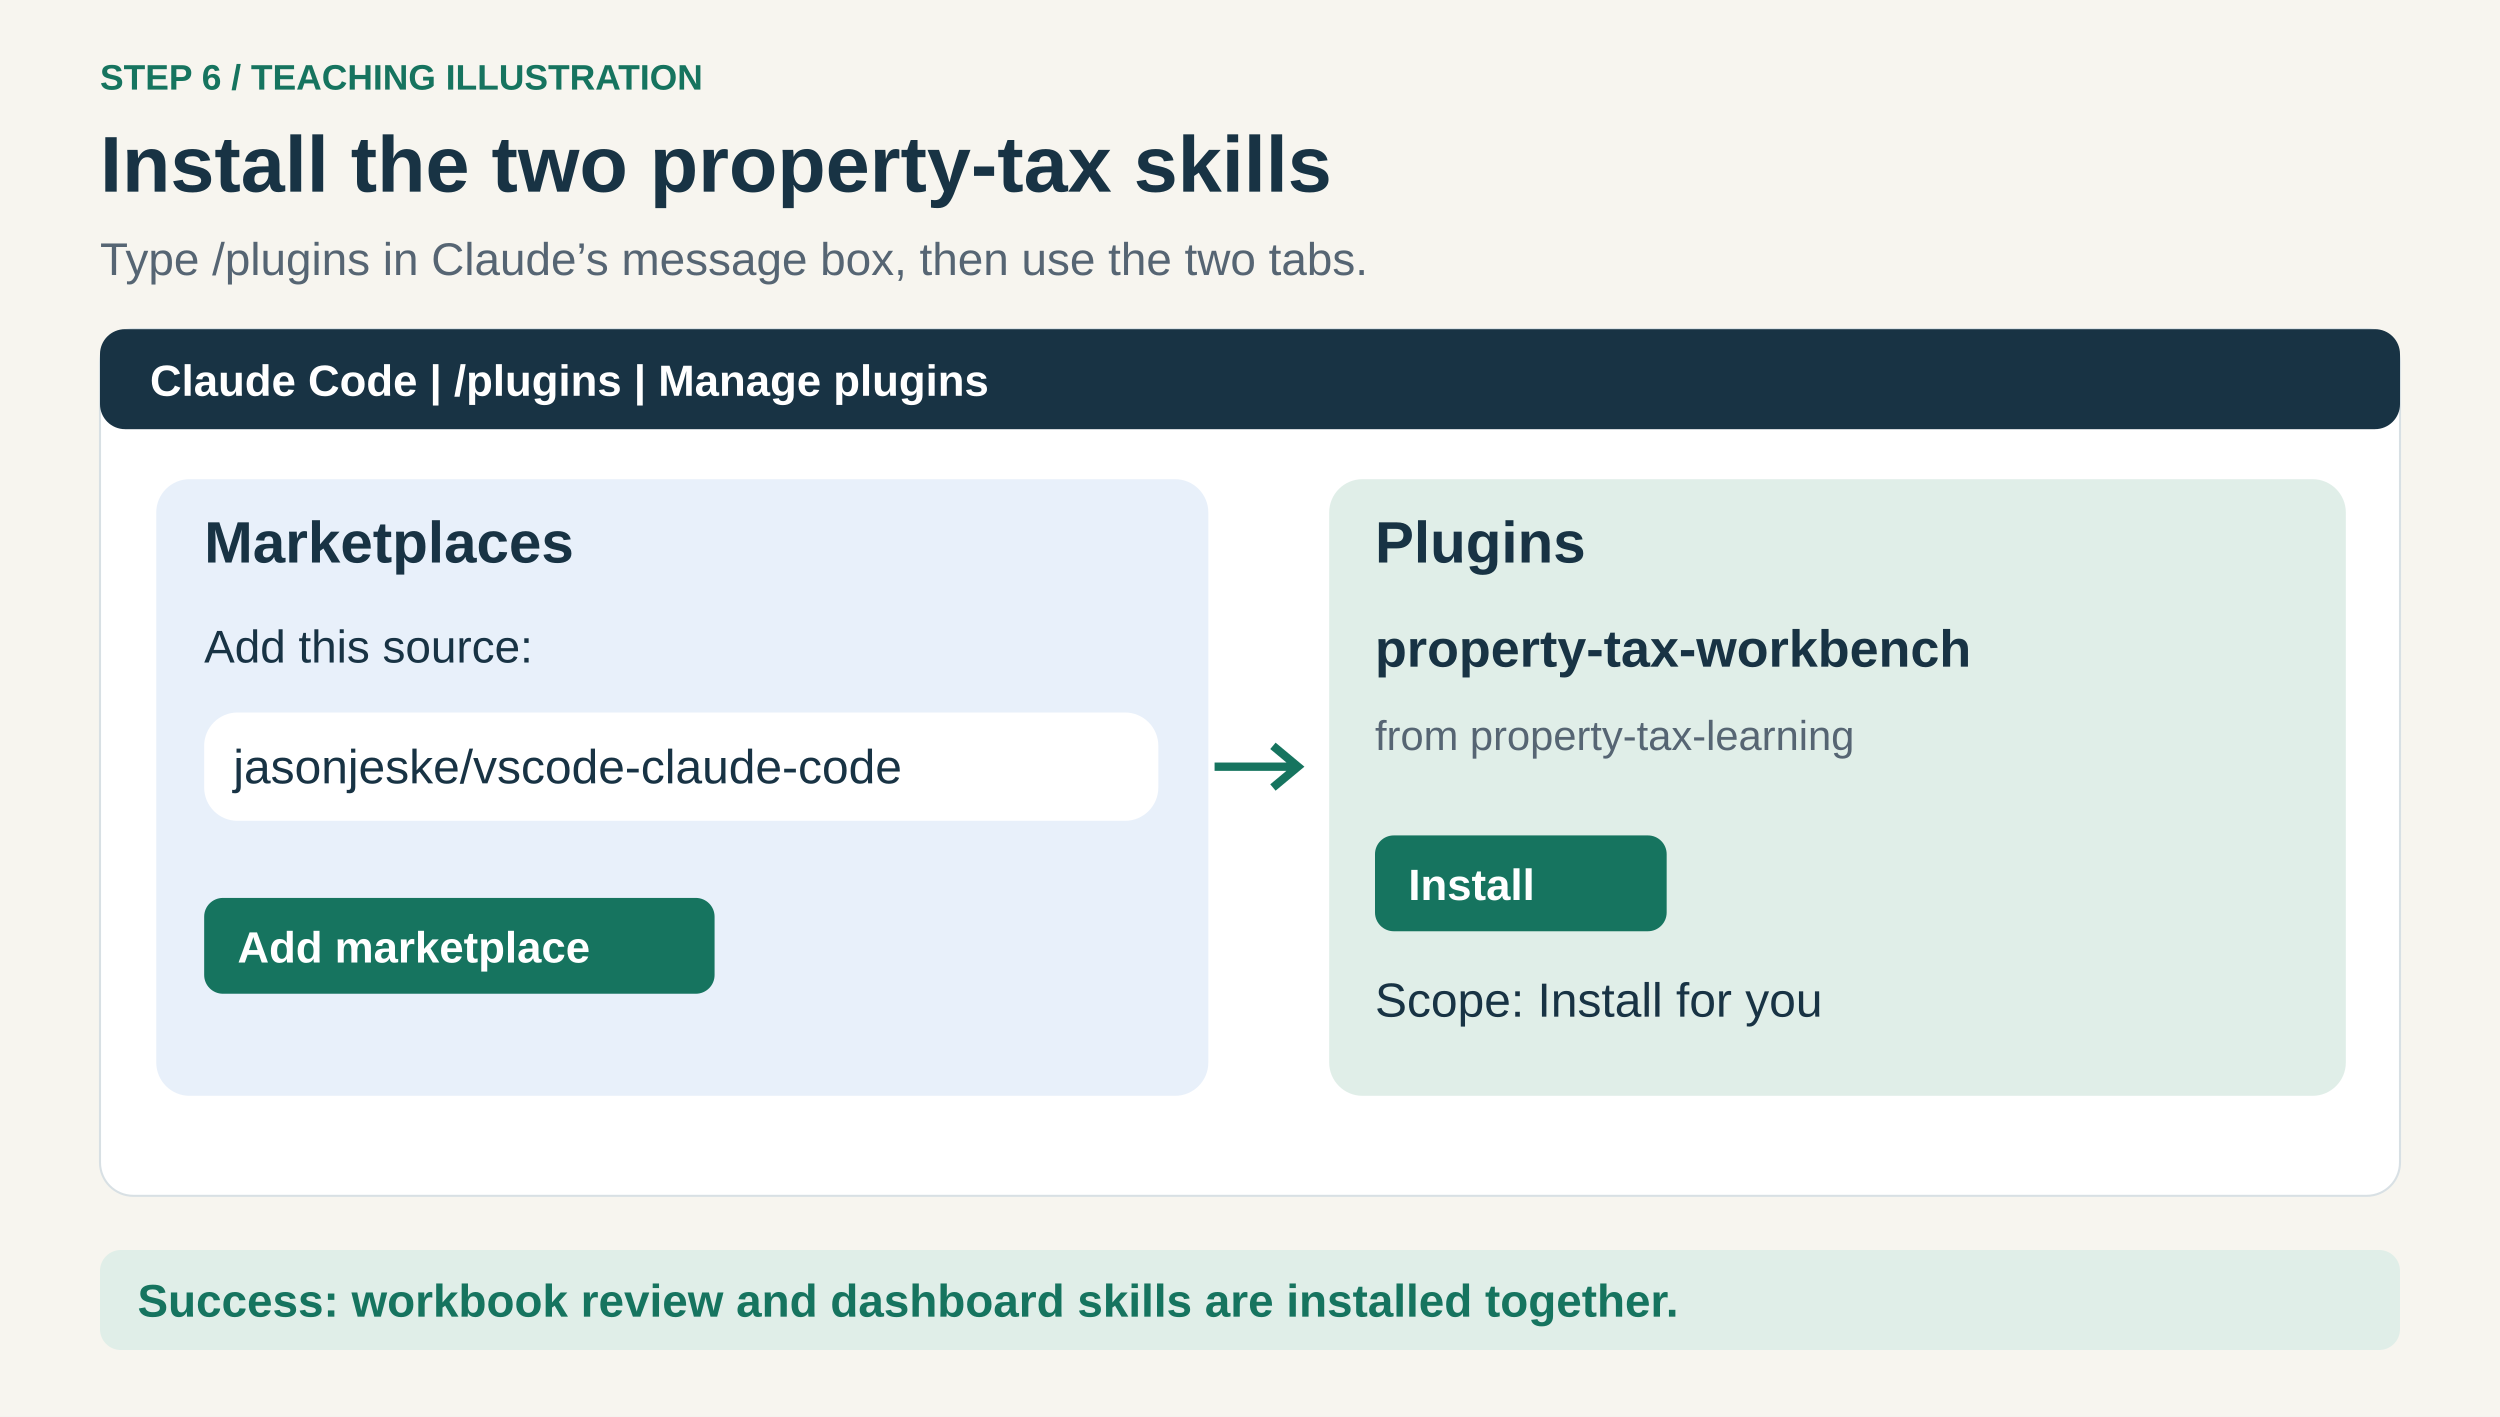
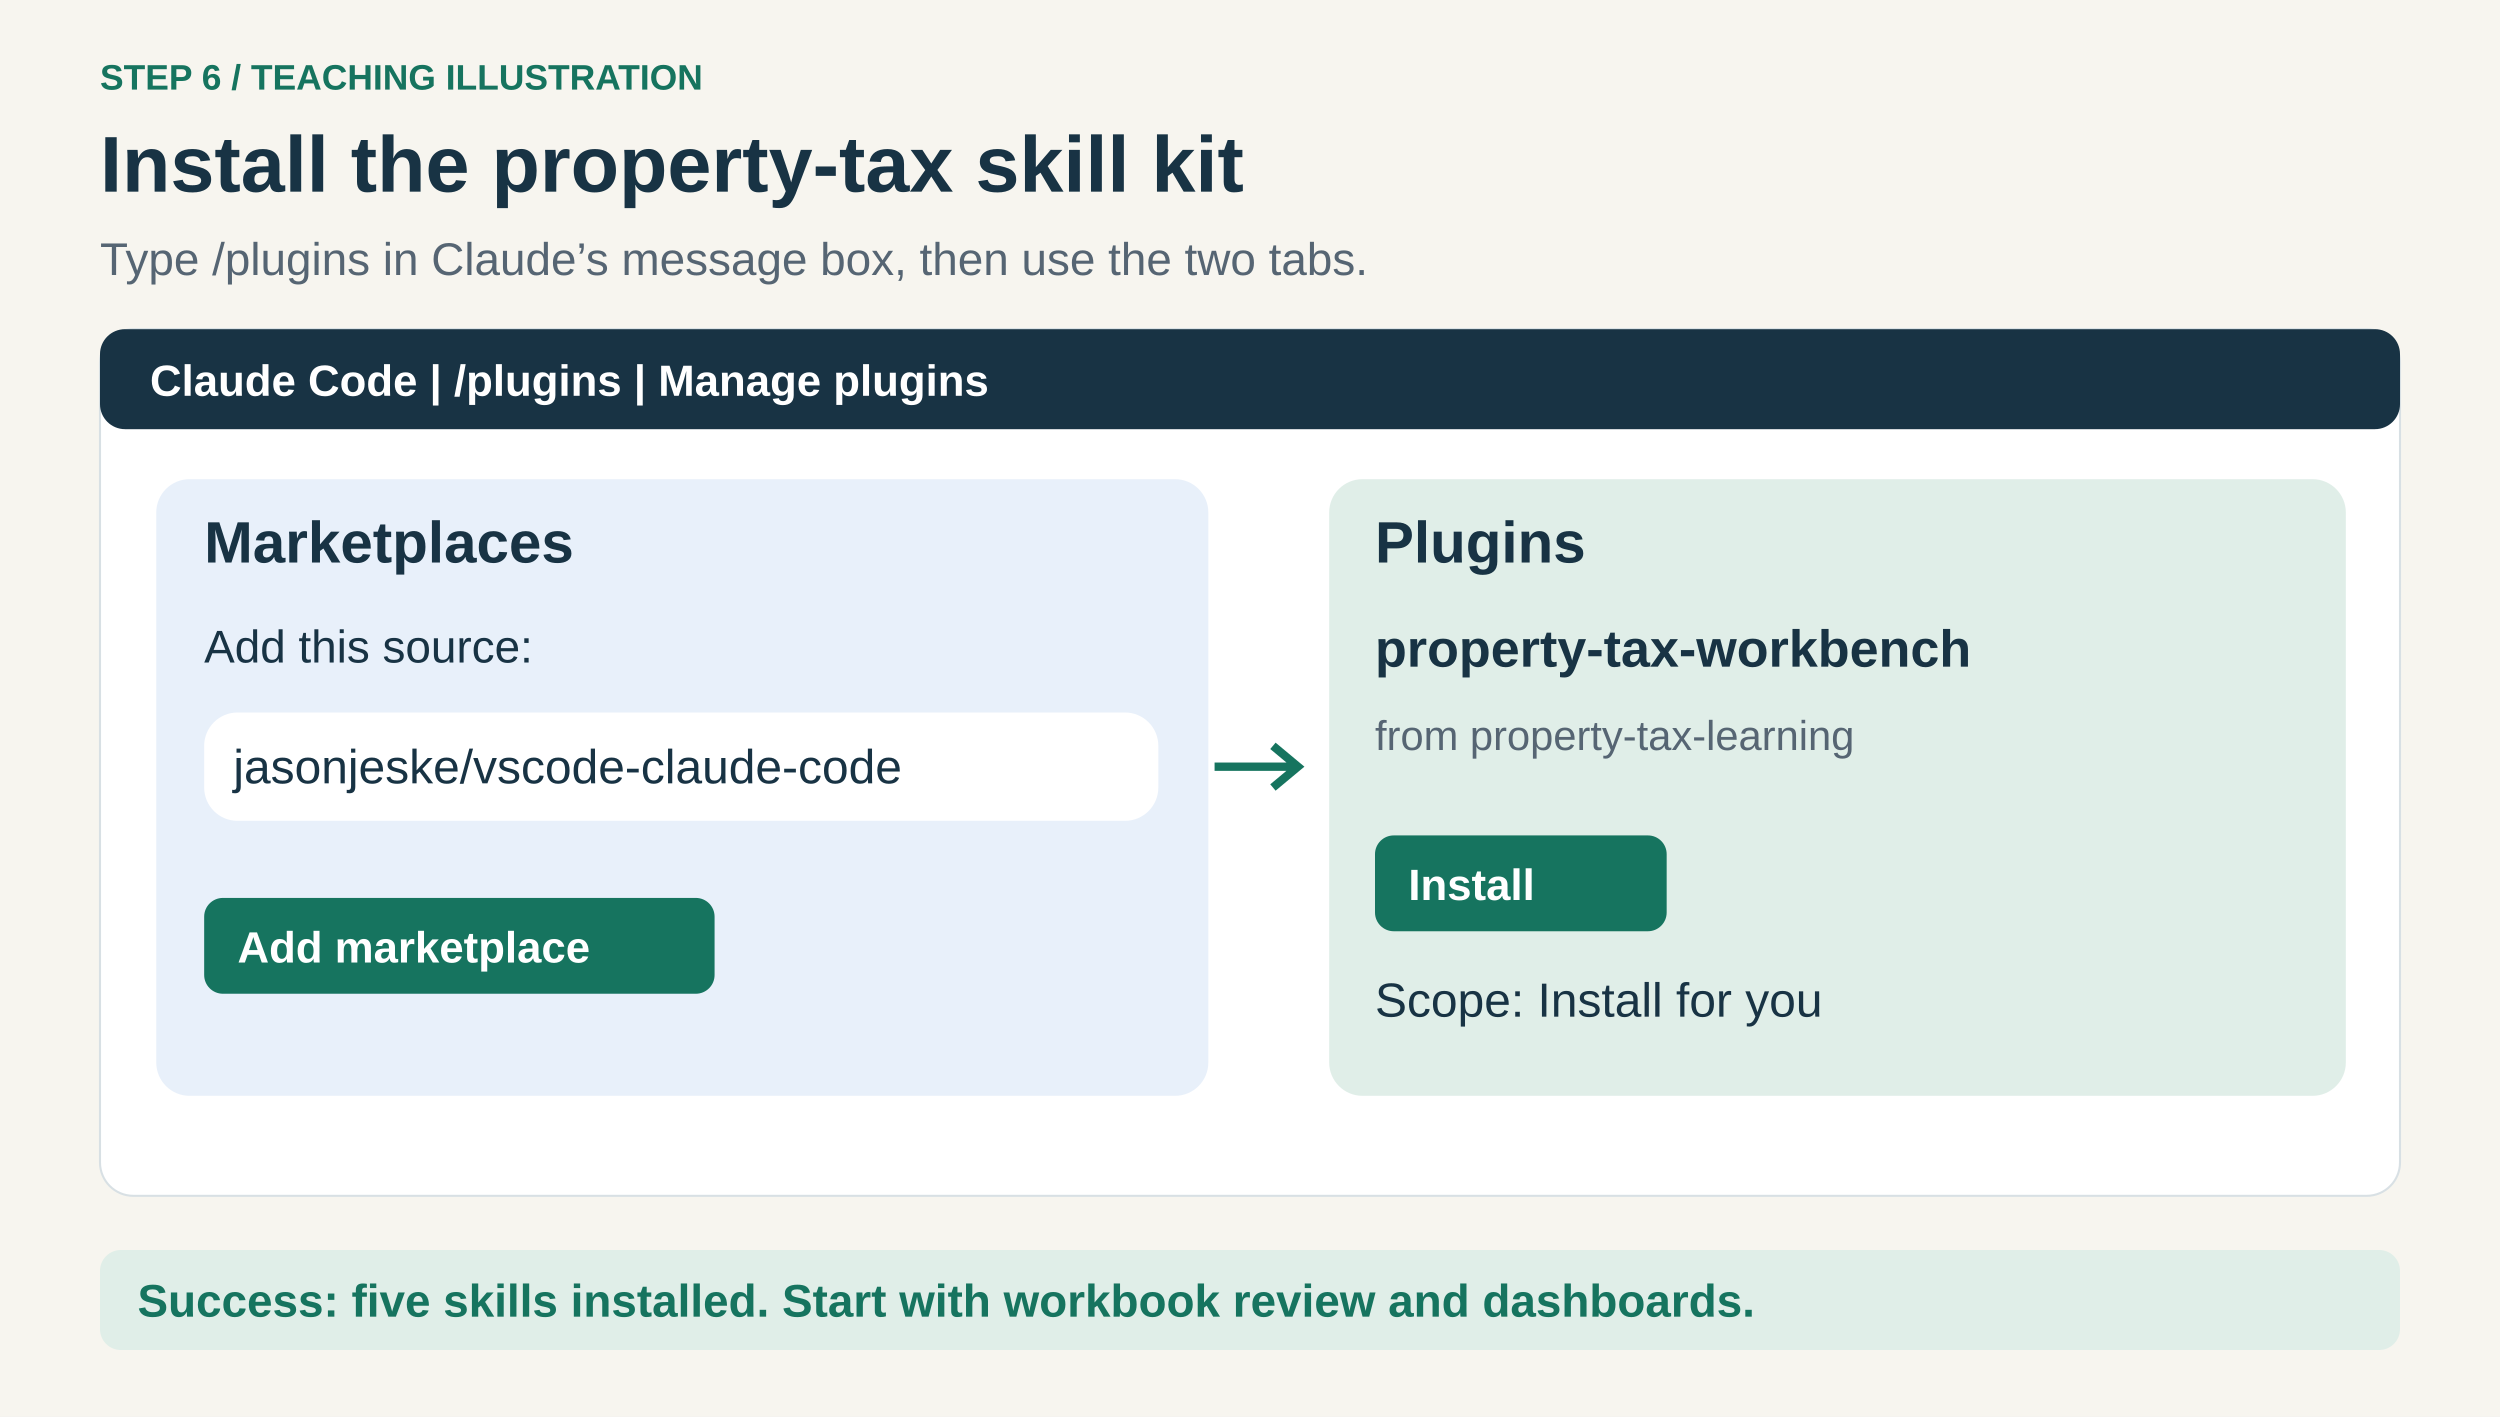
<svg xmlns="http://www.w3.org/2000/svg" width="1200" height="680" viewBox="0 0 1200 680" role="img" aria-labelledby="title desc">
  <g font-family="Segoe UI, Arial, sans-serif">
    <rect x="0" y="0" width="1200" height="680" rx="0" fill="#f7f5ef" stroke="none" />
    <text x="48" y="43" font-size="17" font-weight="700" fill="#16745f">STEP 6  /  TEACHING ILLUSTRATION</text>
-     <text x="48" y="92" font-size="38" font-weight="700" fill="#183344">Install the two property-tax skills</text>
+     <text x="48" y="92" font-size="38" font-weight="700" fill="#183344">Install the property-tax skill kit</text>
    <text x="48" y="132" font-size="22" font-weight="400" fill="#566573">Type /plugins in Claude’s message box, then use the two tabs.</text>
    <rect x="48" y="158" width="1104" height="416" rx="16" fill="white" stroke="#d8e0e4" />
    <rect x="48" y="158" width="1104" height="48" rx="12" fill="#183344" stroke="none" />
    <text x="72" y="190" font-size="21" font-weight="600" fill="white">Claude Code | /plugins | Manage plugins</text>
    <rect x="75" y="230" width="505" height="296" rx="16" fill="#e8f0fa" stroke="none" />
    <text x="98" y="270" font-size="28" font-weight="700" fill="#183344">Marketplaces</text>
    <text x="98" y="318" font-size="22" font-weight="400" fill="#183344">Add this source:</text>
    <rect x="98" y="342" width="458" height="52" rx="16" fill="white" stroke="none" />
    <text x="112" y="376" font-size="23" font-weight="400" fill="#183344">jasonjeske/vscode-claude-code</text>
    <rect x="98" y="431" width="245" height="46" rx="9" fill="#16745f" stroke="none" />
    <text x="114" y="462" font-size="21" font-weight="600" fill="white">Add marketplace</text>
    <path d="M583 368h40m-12 -10 12 10-12 10" fill="none" stroke="#16745f" stroke-width="4" />
    <rect x="638" y="230" width="488" height="296" rx="16" fill="#e0eee8" stroke="none" />
    <text x="660" y="270" font-size="28" font-weight="700" fill="#183344">Plugins</text>
    <text x="660" y="320" font-size="25" font-weight="600" fill="#183344">property-tax-workbench</text>
    <text x="660" y="360" font-size="20" font-weight="400" fill="#566573">from property-tax-learning</text>
    <rect x="660" y="401" width="140" height="46" rx="9" fill="#16745f" stroke="none" />
    <text x="676" y="432" font-size="21" font-weight="600" fill="white">Install</text>
    <text x="660" y="488" font-size="23" font-weight="400" fill="#183344">Scope: Install for you</text>
    <rect x="48" y="600" width="1104" height="48" rx="10" fill="#e0eee8" stroke="none" />
-     <text x="66" y="632" font-size="22" font-weight="600" fill="#16745f">Success: workbook review and dashboard skills are installed together.</text>
+     <text x="66" y="632" font-size="22" font-weight="600" fill="#16745f">Success: five skills installed. Start with workbook review and dashboards.</text>
  </g>
</svg>
